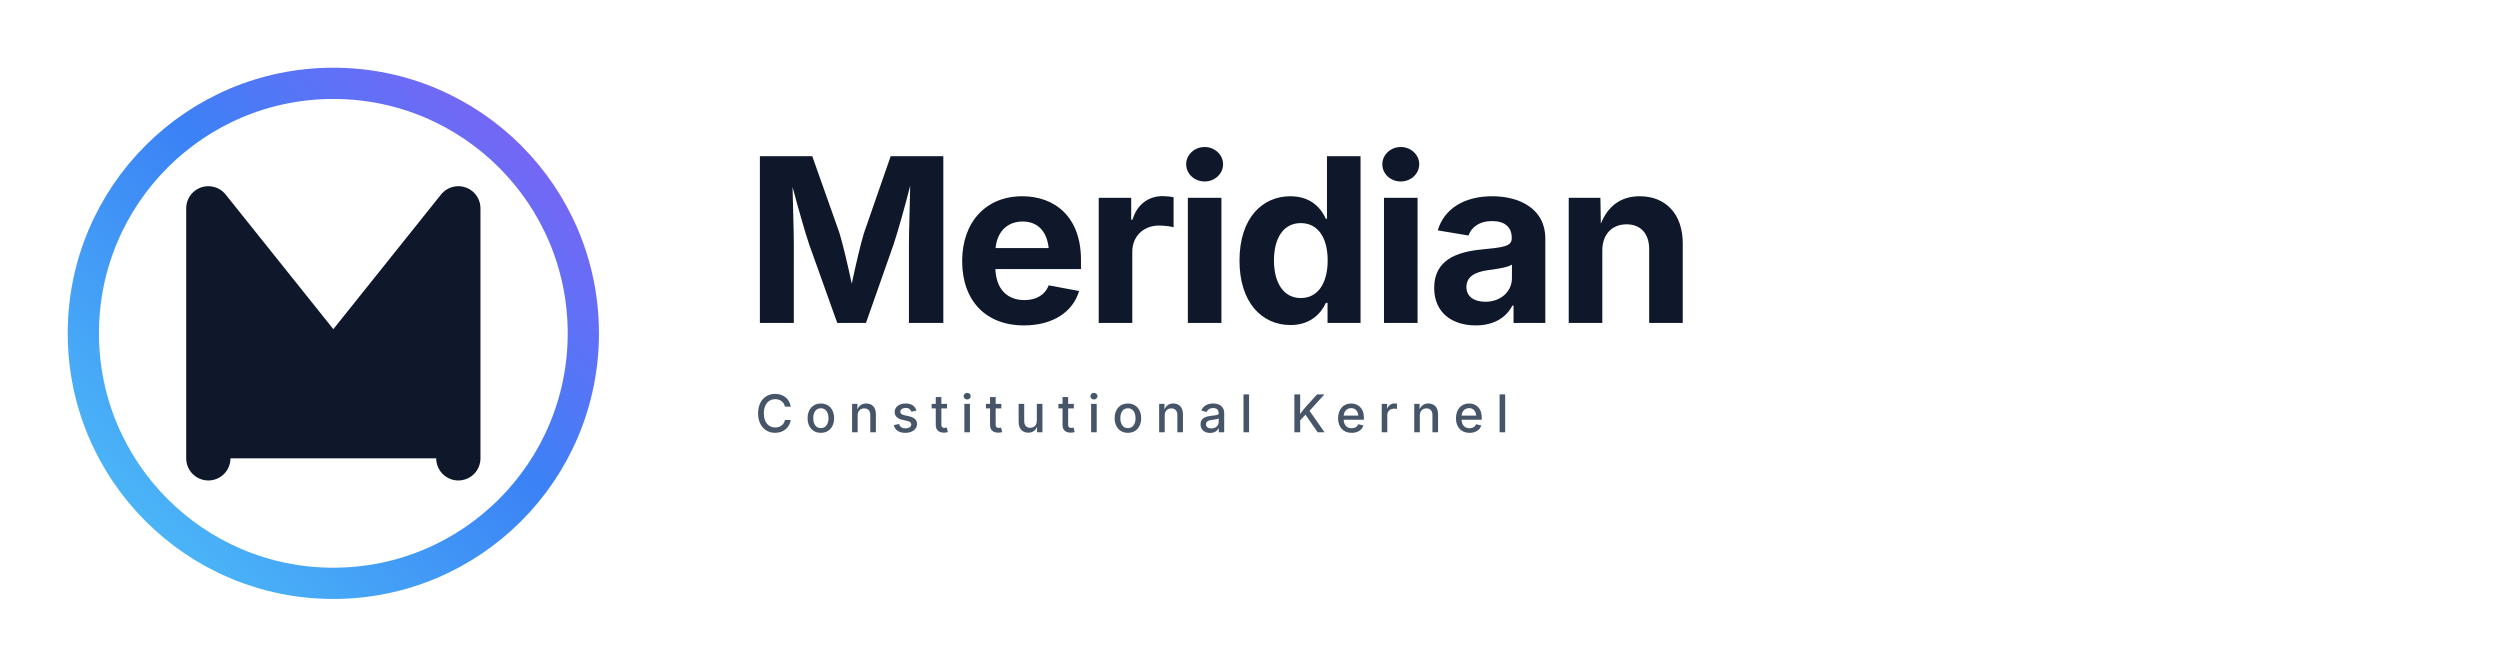
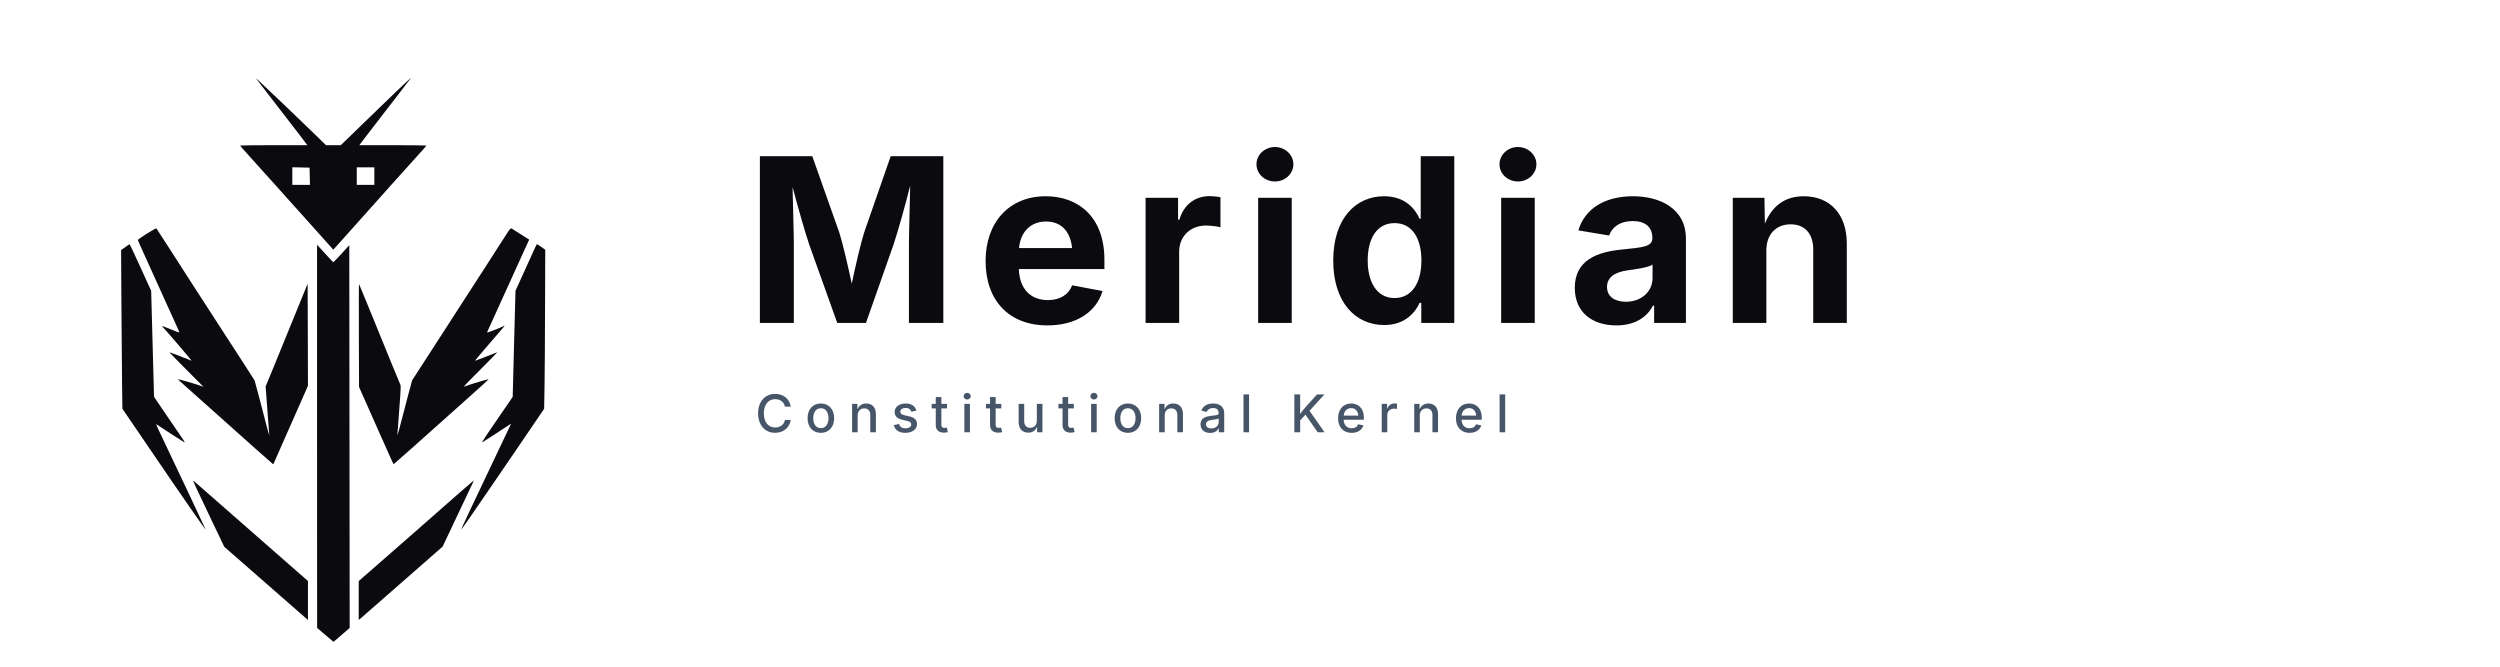
<svg xmlns="http://www.w3.org/2000/svg" viewBox="0 0 960 256" role="img" aria-labelledby="title desc">
  <defs>
-     <linearGradient id="ring" x1="32" y1="224" x2="224" y2="32" gradientUnits="userSpaceOnUse">
-       <stop offset="0%" stop-color="#4fc3f7" />
-       <stop offset="55%" stop-color="#3b82f6" />
-       <stop offset="100%" stop-color="#8b5cf6" />
-     </linearGradient>
    <style>
-       .ink { stroke: #0f172a; fill: #0f172a; }
+       .mk { fill: #0a0a0f; }
+       .word { fill: #0a0a0f; font: 700 88px/1 Inter, "Segoe UI", system-ui, sans-serif; letter-spacing: 7px; }
      .accent { fill: #475569; font: 500 20px/1 Inter, "Segoe UI", system-ui, sans-serif; letter-spacing: 4.5px; text-transform: uppercase; }
-       .word { fill: #0f172a; font: 700 88px/1 Inter, "Segoe UI", system-ui, sans-serif; letter-spacing: -2px; }
      @media (prefers-color-scheme: dark) {
-         .ink { stroke: #f8fafc; fill: #f8fafc; }
-         .accent { fill: #94a3b8; }
-         .word { fill: #f8fafc; }
+         .mk { fill: #e0e0e0; }
+         .word { fill: #e0e0e0; }
+         .accent { fill: #666; }
      }
    </style>
  </defs>
-   <circle cx="128" cy="128" r="96" fill="none" stroke="url(#ring)" stroke-width="12" />
-   <path class="ink" d="M80 176V80L128 140L176 80V176" fill="none" stroke-width="17" stroke-linecap="round" stroke-linejoin="round" />
+   <g transform="translate(0,0) scale(0.25)">
+     <path class="mk" d="M394.4 122c14.8 19.1 57.6 74.6 66.5 86.2l11.2 14.8h-51.5c-28.4 0-51.6.3-51.6.6 0 .6 2.1 3 17 19.6 4.7 5.1 20.7 22.9 35.5 39.4 33.1 36.7 84.3 93.8 87.8 97.9l2.6 3 1.9-2c1.9-2 62.2-69.4 95.6-106.9 9.9-11.1 24.2-26.9 31.8-35.3 7.6-8.3 13.8-15.4 13.8-15.7s-23.2-.6-51.5-.6h-51.6l7.8-10.3c4.2-5.6 16.1-21 26.3-34.2s21.7-28.1 25.5-33c3.7-5 9.8-12.8 13.4-17.5l6.6-8.5-4 3.4c-4.5 3.8-34.9 33-76.4 73.3L523.5 223h-22.7l-27.7-26.8c-23.7-23-37.1-35.8-75-71.6-4.1-3.9-5.4-4.8-3.7-2.6m81.4 148.7.3 13.3H449v-27.1l13.3.3 13.2.3zm99.2-.2V284h-27v-27h27zm-349.5 88.4c-7.7 4.9-13.9 9.3-13.8 9.8s2.6 6.3 5.6 12.8c3 6.6 10.7 23.7 17.2 38s15 33.2 19 42c17.5 38.3 22.3 49 22 49.3-.2.2-6.2-2.1-13.4-5.1S249 500.6 249 501c0 .3 1.2 1.7 2.6 3.1 2.2 2 37 42.6 41.3 48.2l1.4 1.8-5.4-2.2c-13.7-5.4-28.1-10.9-28.7-10.9-.4 0 11.2 11.9 25.8 26.5l26.5 26.6-4.5-1.6c-7-2.5-34.4-10.5-34.7-10.1-.2.2 6.5 6.4 14.9 13.8 8.4 7.5 20.3 18 26.3 23.4 74.3 66.5 102 91.1 103.6 92.2l1.8 1.4 1.4-3.4c.8-1.8 10-22.7 20.4-46.3 10.5-23.7 21.8-49.3 25.2-57l6.1-14-.2-78.4-.3-78.3-6.4 15.8c-9 22.3-38.6 94.7-49.2 120.5l-8.9 21.6 1.9 25.4c1.1 14 2.3 29.7 2.6 34.9s.8 10.6 1 12l.4 2.5-.9-2c-.5-1.1-2.3-7.6-4.1-14.5-1.7-6.9-6.4-24.9-10.4-40.1l-7.4-27.5-19.6-30.5c-10.9-16.7-24.3-37.5-29.9-46.1-5.5-8.7-16-24.9-23.3-36-7.3-11.2-15.5-23.9-18.3-28.3s-8.6-13.4-12.9-20-16.4-25.5-27-42-19.6-30.3-19.9-30.7c-.4-.4-7 3.3-14.7 8.1m555.3-3.6c-2 2.9-8.3 12.6-14 21.7-5.8 9.1-16.1 25-22.8 35.5-6.8 10.4-16.7 25.7-22 34-5.3 8.2-18.8 29.2-30 46.5s-29.1 45-39.7 61.4L633 584.3l-5.7 21.1c-3.1 11.6-8 30.2-10.8 41.3-2.8 11.2-5.5 20.6-5.9 21-.4.5-.5-.3-.2-1.7s1-10.4 1.6-20 1.8-25.5 2.6-35.2c.9-11.3 1.1-18.4.5-19.5-.9-1.8-16.3-39.3-46.6-113.8-9.2-22.5-16.9-41.2-17.1-41.4-.2-.3-.3 35.3-.2 79l.3 79.4 9.6 21.5c5.3 11.8 15.8 35.4 23.3 52.5 17 38.3 19.8 44.5 20.3 44.5.2 0 15.5-13.6 34.1-30.1 18.5-16.6 51.4-45.9 73-65.2 21.6-19.2 39.1-35.1 38.9-35.3-.3-.4-26.3 7.3-33.6 10-2.4.9-4.6 1.6-5 1.6-.3 0 11.3-11.9 25.9-26.5s26.2-26.5 25.9-26.5c-.4 0-28.1 10.8-32.6 12.7-.7.3-1.3.2-1.3-.1 0-.5 22-26.4 38.2-44.9 6.4-7.2 8.4-10.2 5.6-8-2 1.5-24.9 10.5-25.5 10-.2-.3.7-2.8 2.2-5.6 1.4-2.9 4.4-9.3 6.6-14.4 2.3-5.1 6.2-13.9 8.9-19.7s11.4-24.9 19.3-42.5c8-17.6 17.4-38.4 21-46.2l6.5-14.2-4.2-2.7c-3.3-2.2-17.8-11.4-23.2-14.7-.6-.4-2.6 1.5-4.6 4.6m-588.6 24.4-6.2 4.5.5 84.6c.3 46.6.7 101.4 1 121.9l.5 37.1 10.2 15c5.7 8.3 19.7 28.9 31.3 45.9 49.2 72.4 87.3 127.3 86.2 124.3-.7-1.9-49.9-106.2-59.7-126.5-13.7-28.5-16.9-35.6-15.7-34.8.7.4 10.6 6.9 22.1 14.5 11.6 7.5 21.2 13.6 21.4 13.3.2-.2-1.6-3.2-4.1-6.7-2.4-3.5-13.1-19.1-23.8-34.8l-19.3-28.5-.8-29.5c-.4-16.2-1.4-52.9-2.2-81.4l-1.4-51.9-16.3-35.8c-9-19.8-16.6-35.9-16.9-35.8-.3 0-3.3 2.1-6.8 4.6m629.3 1.5c-4 9.1-21.7 47.9-26 57.3l-3.7 8-2.2 81.5-2.1 81.5-5.4 8c-3 4.4-13.7 20.1-23.9 34.8-10.1 14.8-18.2 27-18 27.2.2.3 8.7-5.1 18.9-11.8 10.1-6.8 20.1-13.3 22.2-14.6l3.7-2.3-4.4 9.4c-2.4 5.1-13.7 28.9-25.1 52.8-30.7 64.4-47.6 100.3-47.2 100.6.3.3 20.8-29.1 49.3-71 8.2-12 23-33.6 32.9-48.1s24.1-35.4 31.6-46.4l13.7-20.2.6-34.2c.3-18.8.7-73.8.8-122.2l.3-87.9-6-4.3c-3.3-2.3-6.3-4.2-6.6-4.3-.4 0-1.9 2.8-3.4 6.2" />
+     <path class="mk" d="m487 670.2.1 294.3 12.6 10.7 12.6 10.7 8.6-7.4c4.7-4 10.3-8.8 12.4-10.7l3.8-3.3-.3-294-.3-293.9-12 13.2c-6.6 7.3-12.3 13.1-12.6 13-.4-.2-6.1-6.3-12.8-13.6L487 376zm-184.5 81.5c3.5 7.6 14.4 30.5 24.2 51l17.8 37.2 42.1 36.8c23.1 20.2 51.2 44.9 62.5 54.7 11.2 9.8 21.2 18.6 22.2 19.4l1.7 1.5v-59.9l-65.2-57.1c-35.9-31.4-75.6-66.2-88.1-77.2-12.5-11.1-23-20.1-23.2-20.1s2.5 6.2 6 13.7m401.3 6.9c-25 22.2-107.4 94.3-135.6 118.9l-17.2 15v59.7l1.7-1.3c.9-.8 20.4-17.8 43.2-37.8 22.9-20 51.1-44.8 62.8-55l21.2-18.6 22.7-48c12.5-26.4 23.3-49.2 24.1-50.8.7-1.5 1.2-2.7.9-2.7-.2 0-10.9 9.3-23.8 20.6" />
+   </g>
  <text x="286" y="124" class="word">Meridian</text>
  <text x="290" y="166" class="accent">Constitutional Kernel</text>
</svg>
